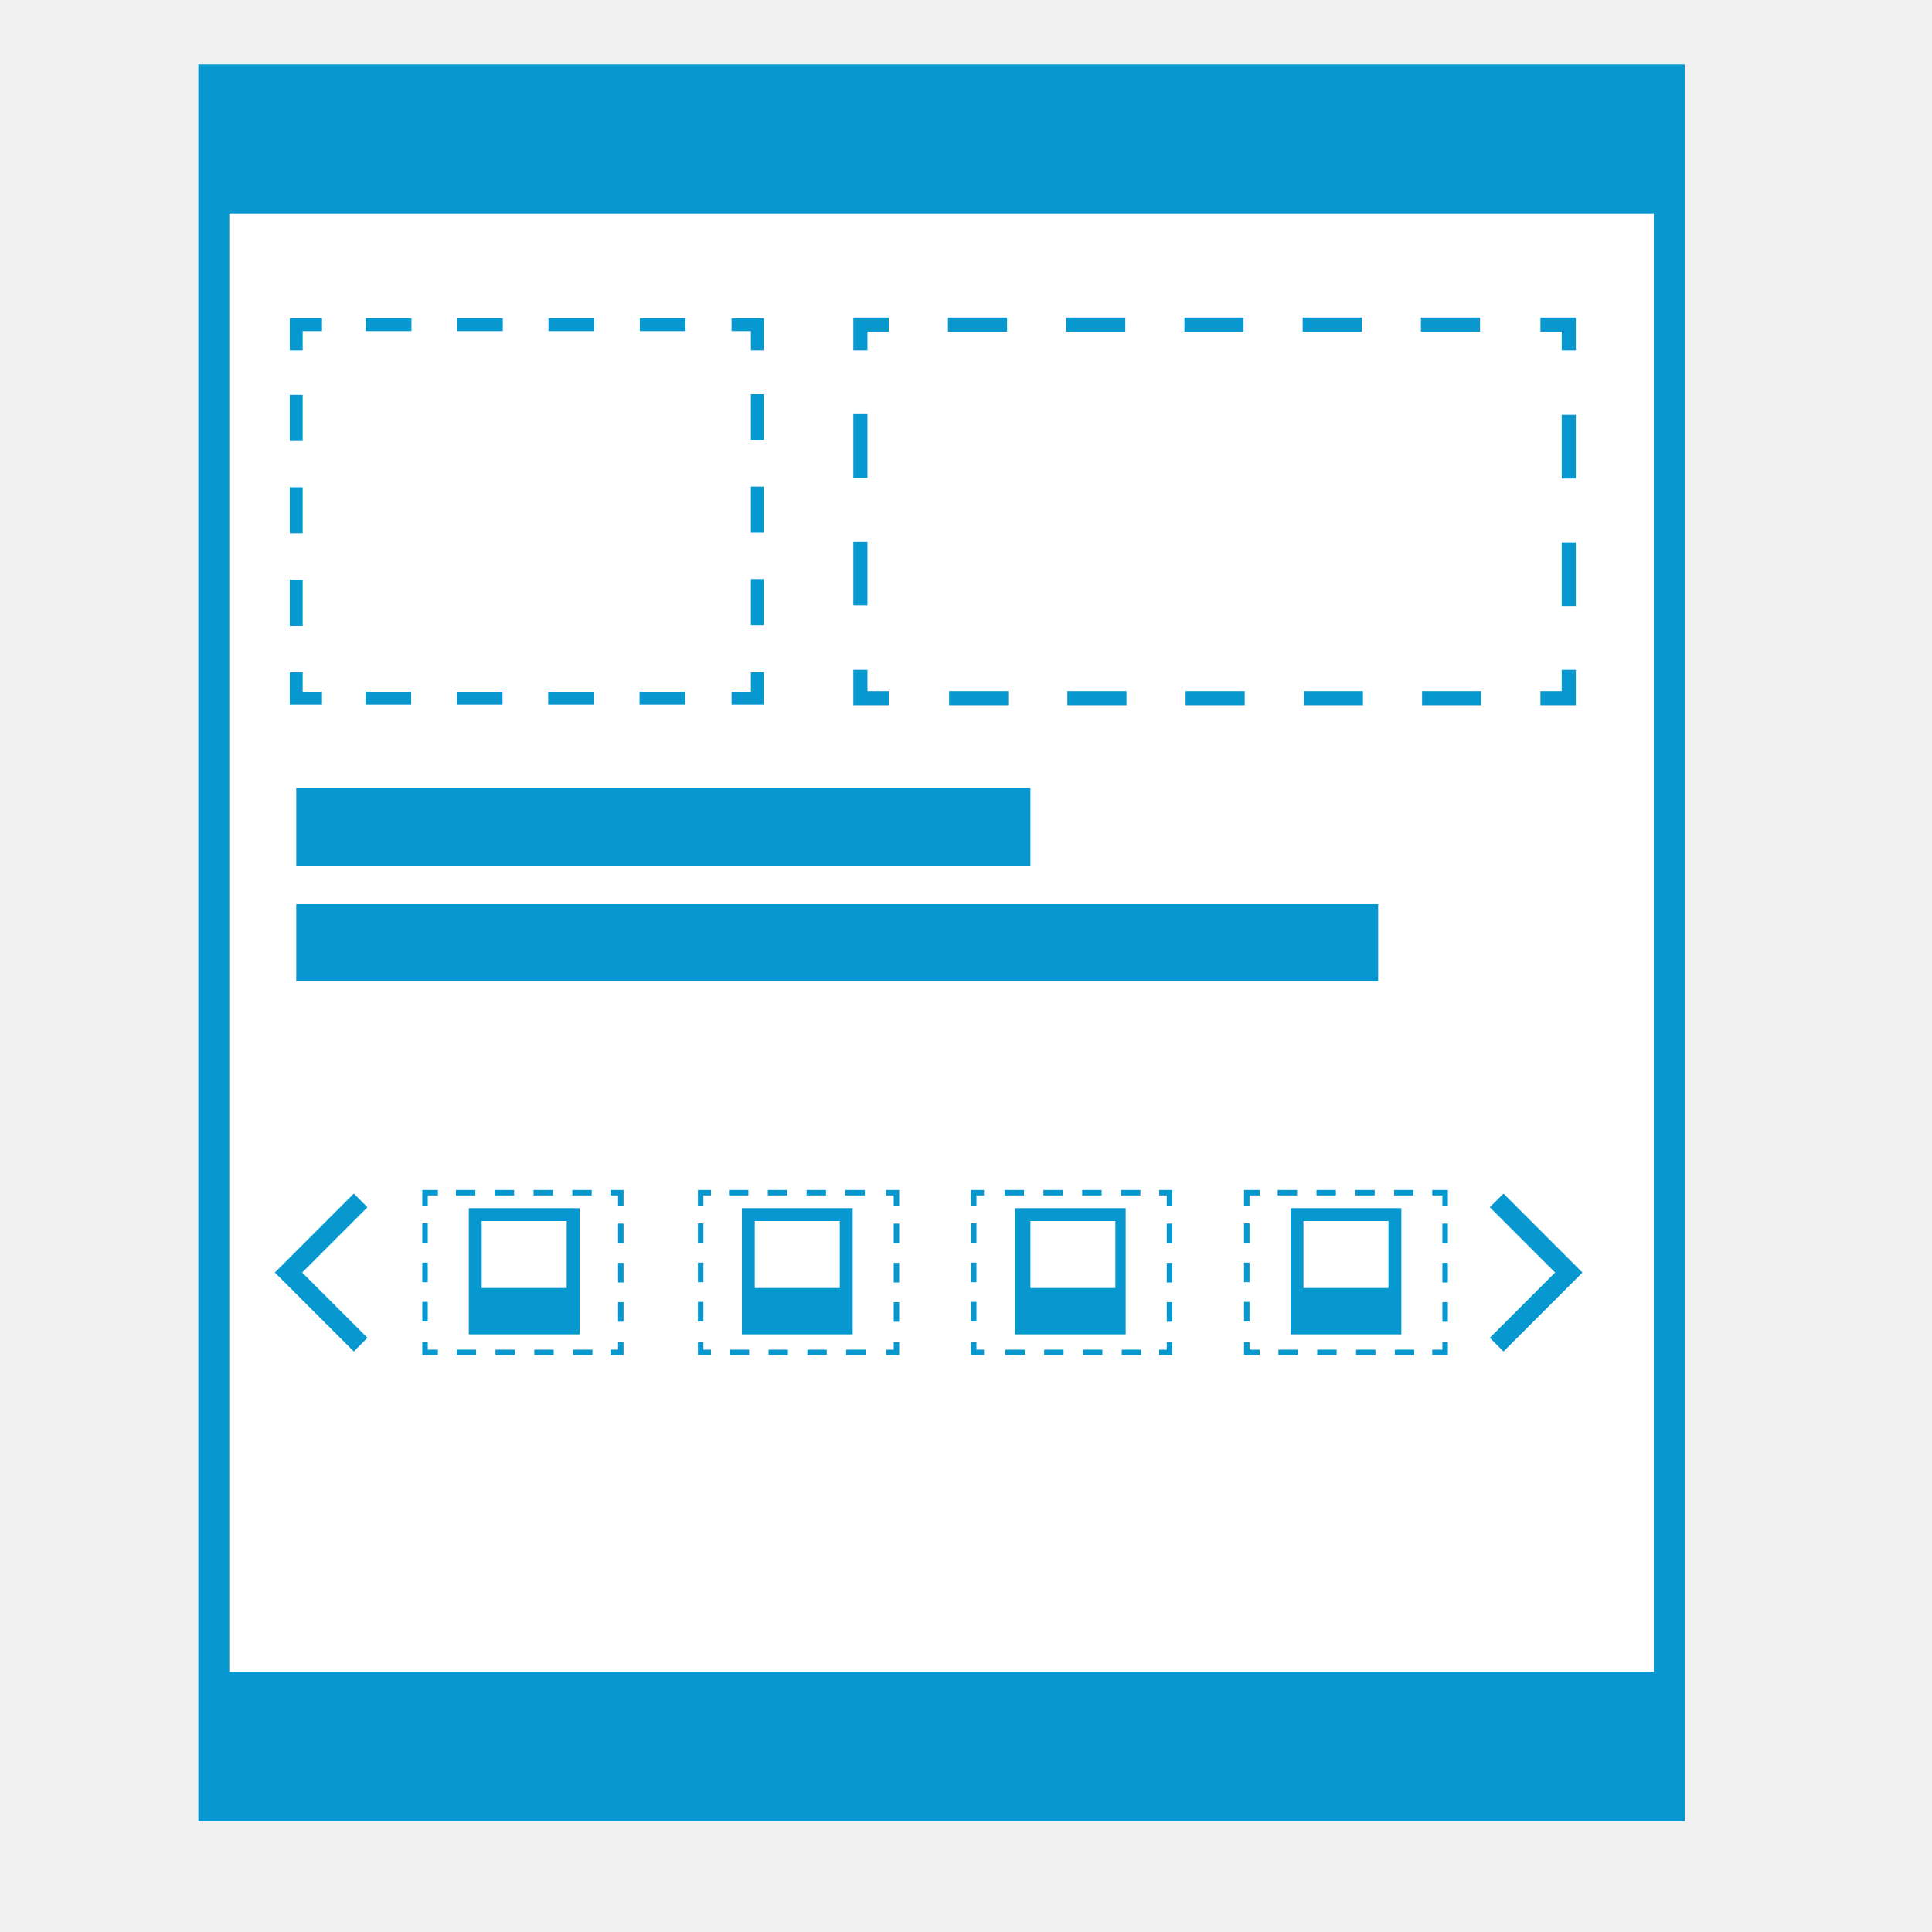
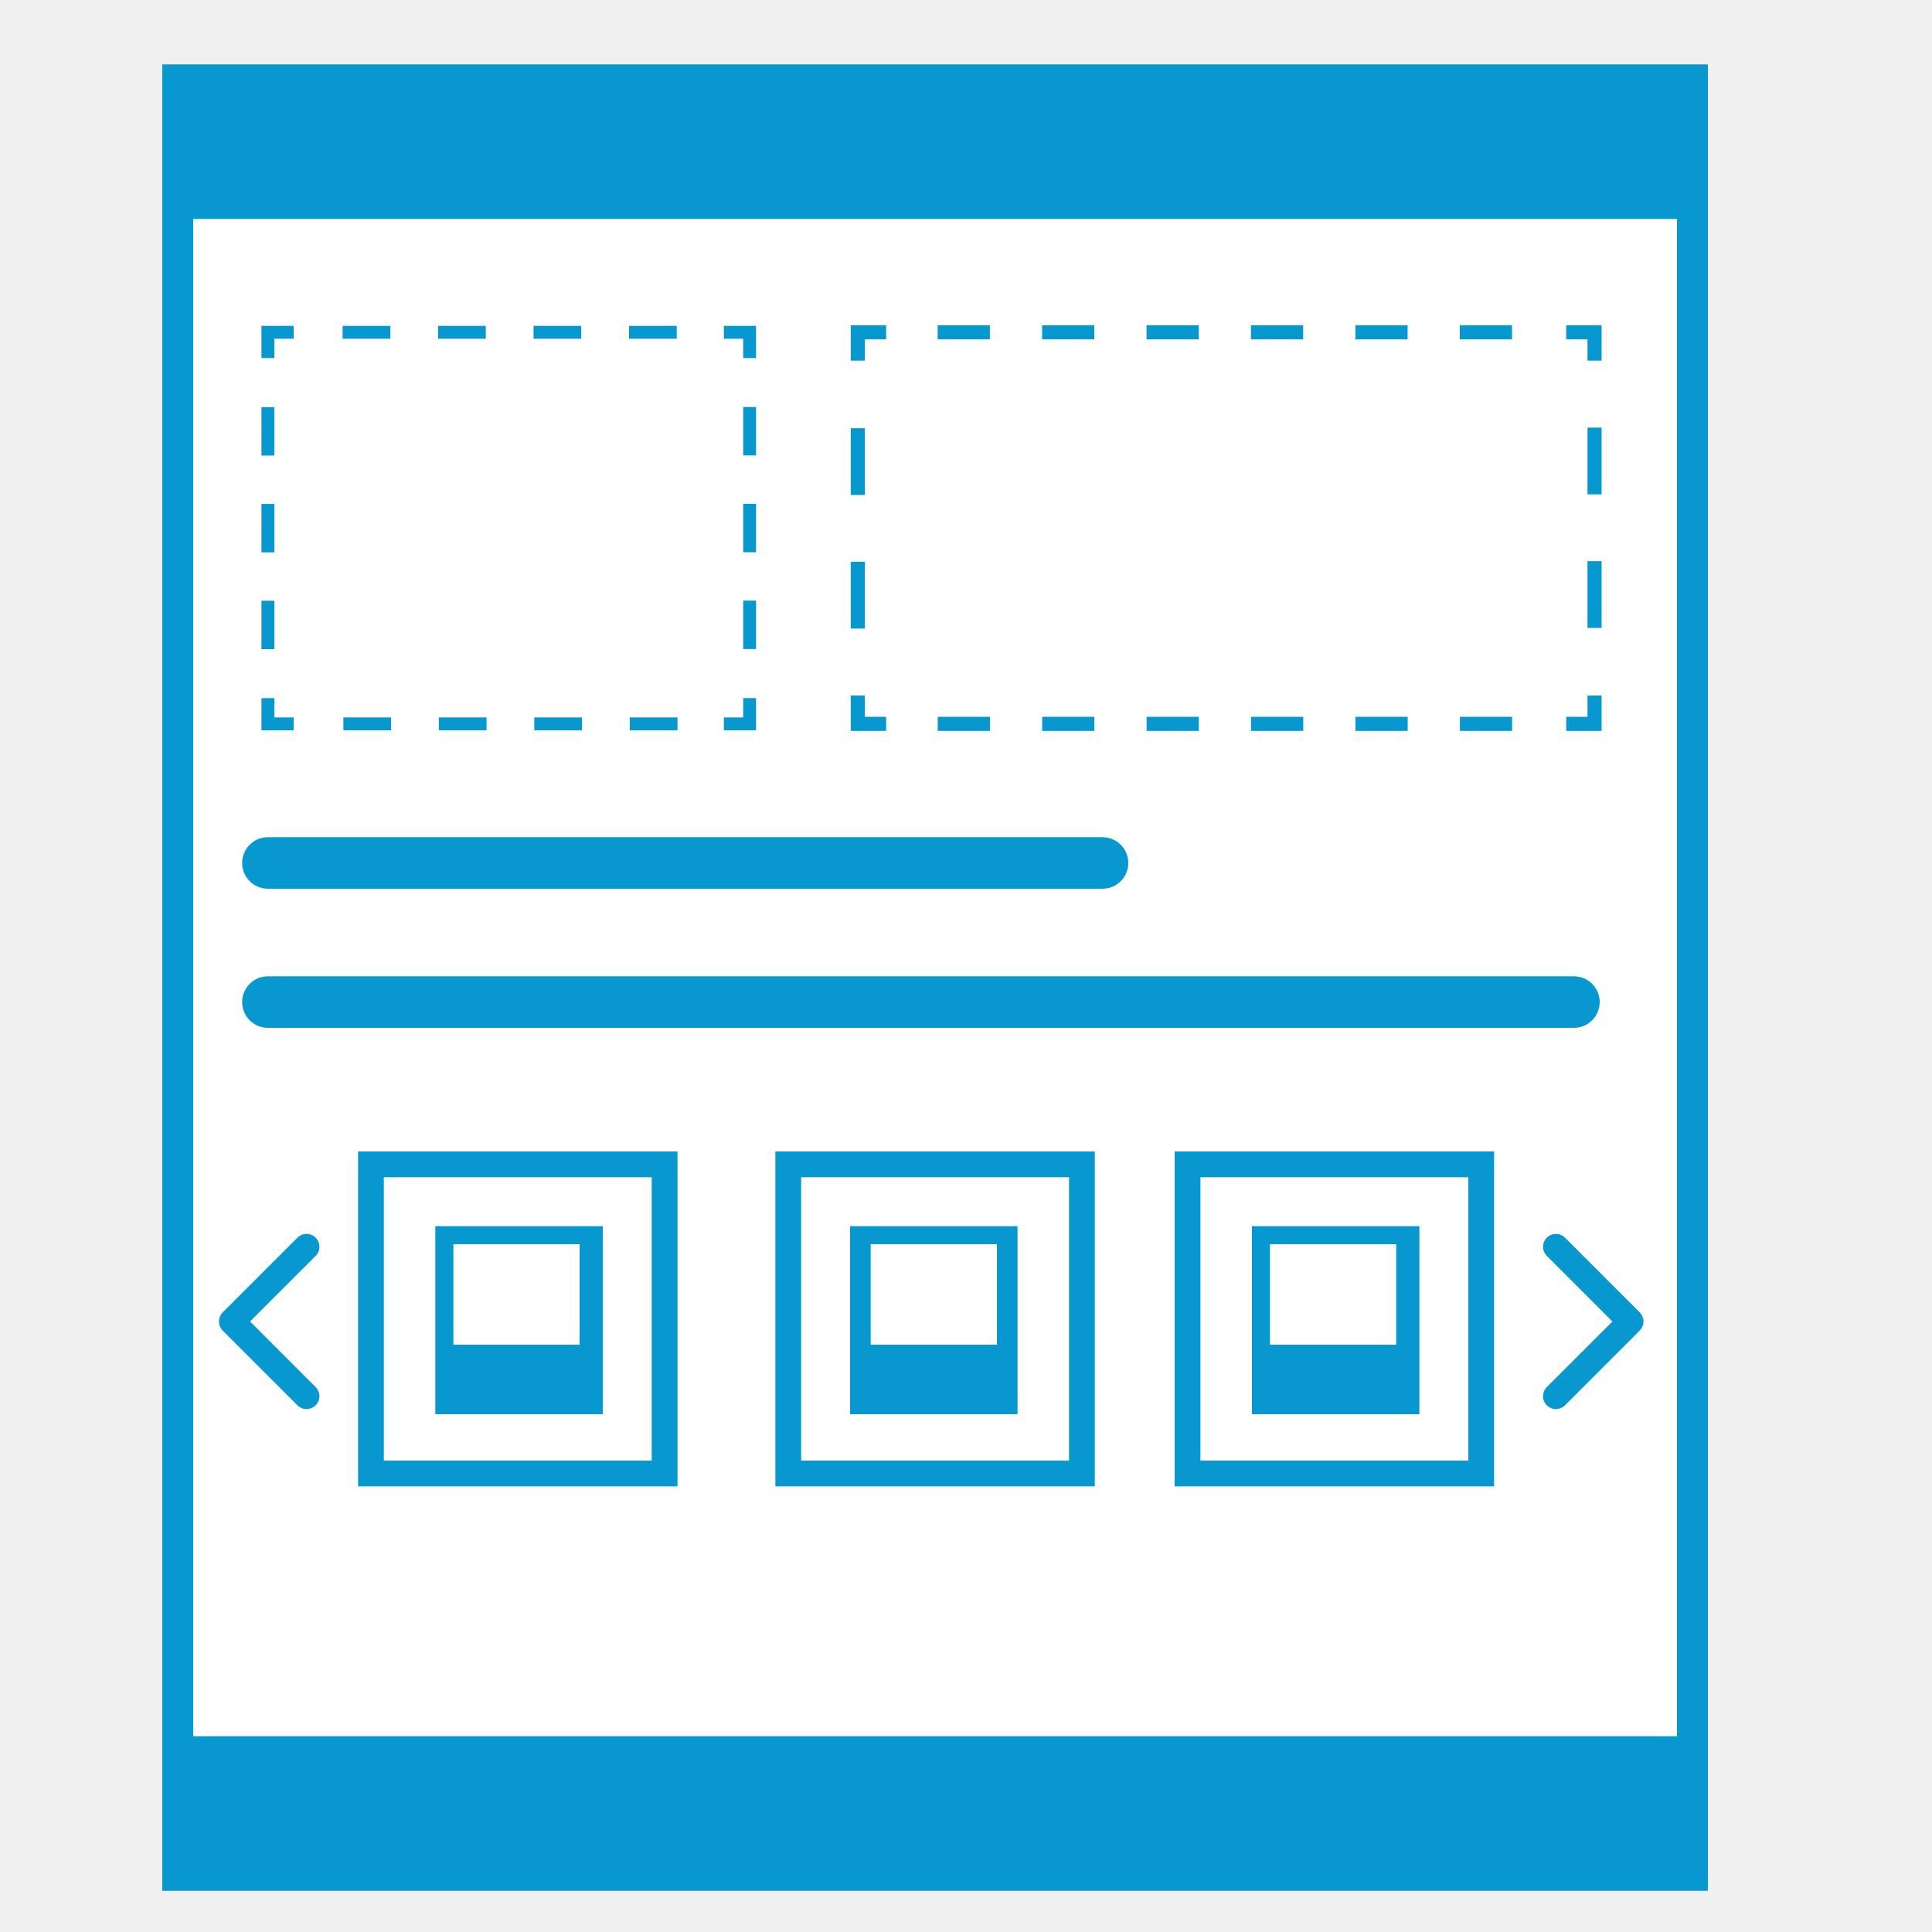
<svg xmlns="http://www.w3.org/2000/svg" version="1.1" id="cms" x="0px" y="0px" viewBox="0 0 75 75" style="enable-background:new 0 0 75 75;" xml:space="preserve">
  <style type="text/css">
	.st0{fill:#FFFFFF;stroke:#0698CF;stroke-width:1.201;stroke-miterlimit:10;}
	.st1{fill:#0698CF;}
- 	.st2{fill:none;stroke:#0698CF;stroke-width:0.5;stroke-miterlimit:10;}
- 	.st3{fill:none;stroke:#0698CF;stroke-width:0.5;stroke-miterlimit:10;stroke-dasharray:1.795,1.795;}
- 	.st4{fill:none;stroke:#0698CF;stroke-width:0.5;stroke-miterlimit:10;stroke-dasharray:1.773,1.773;}
+ 	.st2{fill:none;stroke:#0698CF;stroke-linecap:round;stroke-linejoin:round;stroke-miterlimit:10;}
+ 	.st3{fill:none;stroke:#0698CF;stroke-miterlimit:10;}
+ 	.st4{fill:none;stroke:#0698CF;stroke-width:2;stroke-linecap:round;stroke-linejoin:round;stroke-miterlimit:10;}
	.st5{fill:none;stroke:#0698CF;stroke-width:0.548;stroke-miterlimit:10;}
- 	.st6{fill:none;stroke:#0698CF;stroke-width:0.548;stroke-miterlimit:10;stroke-dasharray:2.475,2.475;}
- 	.st7{fill:none;stroke:#0698CF;stroke-width:0.548;stroke-miterlimit:10;stroke-dasharray:2.295,2.295;}
- 	.st8{fill:none;stroke:#0698CF;stroke-width:0.75;stroke-miterlimit:10;}
- 	.st9{fill:none;stroke:#0698CF;stroke-width:0.212;stroke-miterlimit:10;}
- 	.st10{fill:none;stroke:#0698CF;stroke-width:0.212;stroke-miterlimit:10;stroke-dasharray:0.762,0.762;}
- 	.st11{fill:none;stroke:#0698CF;stroke-width:0.212;stroke-miterlimit:10;stroke-dasharray:0.753,0.753;}
- 	.st12{fill:#FFFFFF;}
+ 	.st6{fill:none;stroke:#0698CF;stroke-width:0.548;stroke-miterlimit:10;stroke-dasharray:2.592,2.592;}
+ 	.st7{fill:none;stroke:#0698CF;stroke-width:0.548;stroke-miterlimit:10;stroke-dasharray:2.027,2.027;}
+ 	.st8{fill:none;stroke:#0698CF;stroke-width:0.5;stroke-miterlimit:10;}
+ 	.st9{fill:none;stroke:#0698CF;stroke-width:0.5;stroke-miterlimit:10;stroke-dasharray:1.879,1.879;}
+ 	.st10{fill:none;stroke:#0698CF;stroke-width:0.5;stroke-miterlimit:10;stroke-dasharray:1.853,1.853;}
</style>
-   <rect x="8.3" y="3.1" class="st0" width="56.5" height="67" />
-   <rect x="8.2" y="3.1" class="st1" width="56.5" height="5.2" />
-   <rect x="8.2" y="64.9" class="st1" width="56.5" height="5.2" />
-   <g>
+   <g id="screen">
+     <rect x="6.9" y="3.1" class="st0" width="58.8" height="69.7" />
+     <rect x="6.8" y="3.1" class="st1" width="58.8" height="5.4" />
+     <rect x="6.8" y="67.4" class="st1" width="58.8" height="5.4" />
+   </g>
+   <polyline id="right-arrow" class="st2" points="60.4,48.4 63.3,51.3 60.4,54.2 " />
+   <polyline id="left-arrow" class="st2" points="11.9,54.2 9,51.3 11.9,48.4 " />
+   <g id="content-3">
+     <rect x="46.1" y="45.2" class="st3" width="11.4" height="12" />
+     <path class="st1" d="M48.6,47.6v7.3h6.5v-7.3H48.6z M54.2,52.2h-4.9v-3.9h4.9V52.2z" />
+   </g>
+   <g id="content-2">
+     <rect x="30.6" y="45.2" class="st3" width="11.4" height="12" />
+     <path class="st1" d="M33,47.6v7.3h6.5v-7.3H33z M38.7,52.2h-4.9v-3.9h4.9V52.2z" />
+   </g>
+   <g id="content-1">
+     <rect x="14.4" y="45.2" class="st3" width="11.4" height="12" />
+     <path class="st1" d="M16.9,47.6v7.3h6.5v-7.3H16.9z M22.5,52.2h-4.9v-3.9h4.9V52.2z" />
+   </g>
+   <line id="copy-line-2" class="st4" x1="10.4" y1="38.9" x2="61.1" y2="38.9" />
+   <line id="copy-line-1" class="st4" x1="10.4" y1="33.5" x2="42.8" y2="33.5" />
+   <g id="area-2">
    <g>
-       <polyline class="st2" points="12.5,27.1 11.5,27.1 11.5,26.1   " />
-       <line class="st3" x1="11.5" y1="24.3" x2="11.5" y2="14.5" />
-       <polyline class="st2" points="11.5,13.6 11.5,12.6 12.5,12.6   " />
-       <line class="st4" x1="14.2" y1="12.6" x2="27.5" y2="12.6" />
-       <polyline class="st2" points="28.4,12.6 29.4,12.6 29.4,13.6   " />
-       <line class="st3" x1="29.4" y1="15.3" x2="29.4" y2="25.2" />
-       <polyline class="st2" points="29.4,26.1 29.4,27.1 28.4,27.1   " />
-       <line class="st4" x1="26.6" y1="27.1" x2="13.3" y2="27.1" />
+       <polyline class="st5" points="34.4,28.1 33.3,28.1 33.3,27   " />
+       <line class="st6" x1="33.3" y1="24.4" x2="33.3" y2="15.3" />
+       <polyline class="st5" points="33.3,14 33.3,12.9 34.4,12.9   " />
+       <line class="st7" x1="36.4" y1="12.9" x2="59.7" y2="12.9" />
+       <polyline class="st5" points="60.8,12.9 61.9,12.9 61.9,14   " />
+       <line class="st6" x1="61.9" y1="16.6" x2="61.9" y2="25.7" />
+       <polyline class="st5" points="61.9,27 61.9,28.1 60.8,28.1   " />
+       <line class="st7" x1="58.7" y1="28.1" x2="35.4" y2="28.1" />
    </g>
  </g>
-   <g>
+   <g id="area-1">
    <g>
-       <polyline class="st5" points="34.5,27.1 33.4,27.1 33.4,26   " />
-       <line class="st6" x1="33.4" y1="23.5" x2="33.4" y2="14.9" />
-       <polyline class="st5" points="33.4,13.6 33.4,12.6 34.5,12.6   " />
-       <line class="st7" x1="36.8" y1="12.6" x2="58.6" y2="12.6" />
-       <polyline class="st5" points="59.8,12.6 60.9,12.6 60.9,13.6   " />
-       <line class="st6" x1="60.9" y1="16.1" x2="60.9" y2="24.8" />
-       <polyline class="st5" points="60.9,26 60.9,27.1 59.8,27.1   " />
-       <line class="st7" x1="57.5" y1="27.1" x2="35.7" y2="27.1" />
+       <polyline class="st8" points="11.4,28.1 10.4,28.1 10.4,27.1   " />
+       <line class="st9" x1="10.4" y1="25.2" x2="10.4" y2="14.9" />
+       <polyline class="st8" points="10.4,13.9 10.4,12.9 11.4,12.9   " />
+       <line class="st10" x1="13.3" y1="12.9" x2="27.2" y2="12.9" />
+       <polyline class="st8" points="28.1,12.9 29.1,12.9 29.1,13.9   " />
+       <line class="st9" x1="29.1" y1="15.8" x2="29.1" y2="26.1" />
+       <polyline class="st8" points="29.1,27.1 29.1,28.1 28.1,28.1   " />
+       <line class="st10" x1="26.3" y1="28.1" x2="12.4" y2="28.1" />
    </g>
  </g>
-   <polyline class="st8" points="14,52.2 11.2,49.4 14,46.6 " />
-   <polyline class="st8" points="58.1,46.6 60.9,49.4 58.1,52.2 " />
-   <g>
-     <g>
-       <g>
-         <polyline class="st9" points="17,52.5 16.5,52.5 16.5,52.1    " />
-         <line class="st10" x1="16.5" y1="51.3" x2="16.5" y2="47.1" />
-         <polyline class="st9" points="16.5,46.8 16.5,46.3 17,46.3    " />
-         <line class="st11" x1="17.7" y1="46.3" x2="23.3" y2="46.3" />
-         <polyline class="st9" points="23.7,46.3 24.1,46.3 24.1,46.8    " />
-         <line class="st10" x1="24.1" y1="47.5" x2="24.1" y2="51.7" />
-         <polyline class="st9" points="24.1,52.1 24.1,52.5 23.7,52.5    " />
-         <line class="st11" x1="23" y1="52.5" x2="17.3" y2="52.5" />
-       </g>
-     </g>
-     <rect x="18.2" y="46.9" class="st1" width="4.3" height="4.9" />
-     <rect x="18.7" y="47.4" class="st12" width="3.3" height="2.6" />
-   </g>
-   <g>
-     <g>
-       <g>
-         <polyline class="st9" points="27.6,52.5 27.2,52.5 27.2,52.1    " />
-         <line class="st10" x1="27.2" y1="51.3" x2="27.2" y2="47.1" />
-         <polyline class="st9" points="27.2,46.8 27.2,46.3 27.6,46.3    " />
-         <line class="st11" x1="28.3" y1="46.3" x2="34" y2="46.3" />
-         <polyline class="st9" points="34.4,46.3 34.8,46.3 34.8,46.8    " />
-         <line class="st10" x1="34.8" y1="47.5" x2="34.8" y2="51.7" />
-         <polyline class="st9" points="34.8,52.1 34.8,52.5 34.4,52.5    " />
-         <line class="st11" x1="33.6" y1="52.5" x2="28" y2="52.5" />
-       </g>
-     </g>
-     <rect x="28.8" y="46.9" class="st1" width="4.3" height="4.9" />
-     <rect x="29.3" y="47.4" class="st12" width="3.3" height="2.6" />
-   </g>
-   <g>
-     <g>
-       <g>
-         <polyline class="st9" points="38.2,52.5 37.8,52.5 37.8,52.1    " />
-         <line class="st10" x1="37.8" y1="51.3" x2="37.8" y2="47.1" />
-         <polyline class="st9" points="37.8,46.8 37.8,46.3 38.2,46.3    " />
-         <line class="st11" x1="39" y1="46.3" x2="44.6" y2="46.3" />
-         <polyline class="st9" points="45,46.3 45.4,46.3 45.4,46.8    " />
-         <line class="st10" x1="45.4" y1="47.5" x2="45.4" y2="51.7" />
-         <polyline class="st9" points="45.4,52.1 45.4,52.5 45,52.5    " />
-         <line class="st11" x1="44.3" y1="52.5" x2="38.6" y2="52.5" />
-       </g>
-     </g>
-     <rect x="39.4" y="46.9" class="st1" width="4.3" height="4.9" />
-     <rect x="40" y="47.4" class="st12" width="3.3" height="2.6" />
-   </g>
-   <g>
-     <g>
-       <g>
-         <polyline class="st9" points="48.9,52.5 48.4,52.5 48.4,52.1    " />
-         <line class="st10" x1="48.4" y1="51.3" x2="48.4" y2="47.1" />
-         <polyline class="st9" points="48.4,46.8 48.4,46.3 48.9,46.3    " />
-         <line class="st11" x1="49.6" y1="46.3" x2="55.3" y2="46.3" />
-         <polyline class="st9" points="55.6,46.3 56.1,46.3 56.1,46.8    " />
-         <line class="st10" x1="56.1" y1="47.5" x2="56.1" y2="51.7" />
-         <polyline class="st9" points="56.1,52.1 56.1,52.5 55.6,52.5    " />
-         <line class="st11" x1="54.9" y1="52.5" x2="49.2" y2="52.5" />
-       </g>
-     </g>
-     <rect x="50.1" y="46.9" class="st1" width="4.3" height="4.9" />
-     <rect x="50.6" y="47.4" class="st12" width="3.3" height="2.6" />
-   </g>
-   <rect x="11.5" y="30.6" class="st1" width="28.5" height="3" />
-   <rect x="11.5" y="35.1" class="st1" width="42" height="3" />
</svg>
